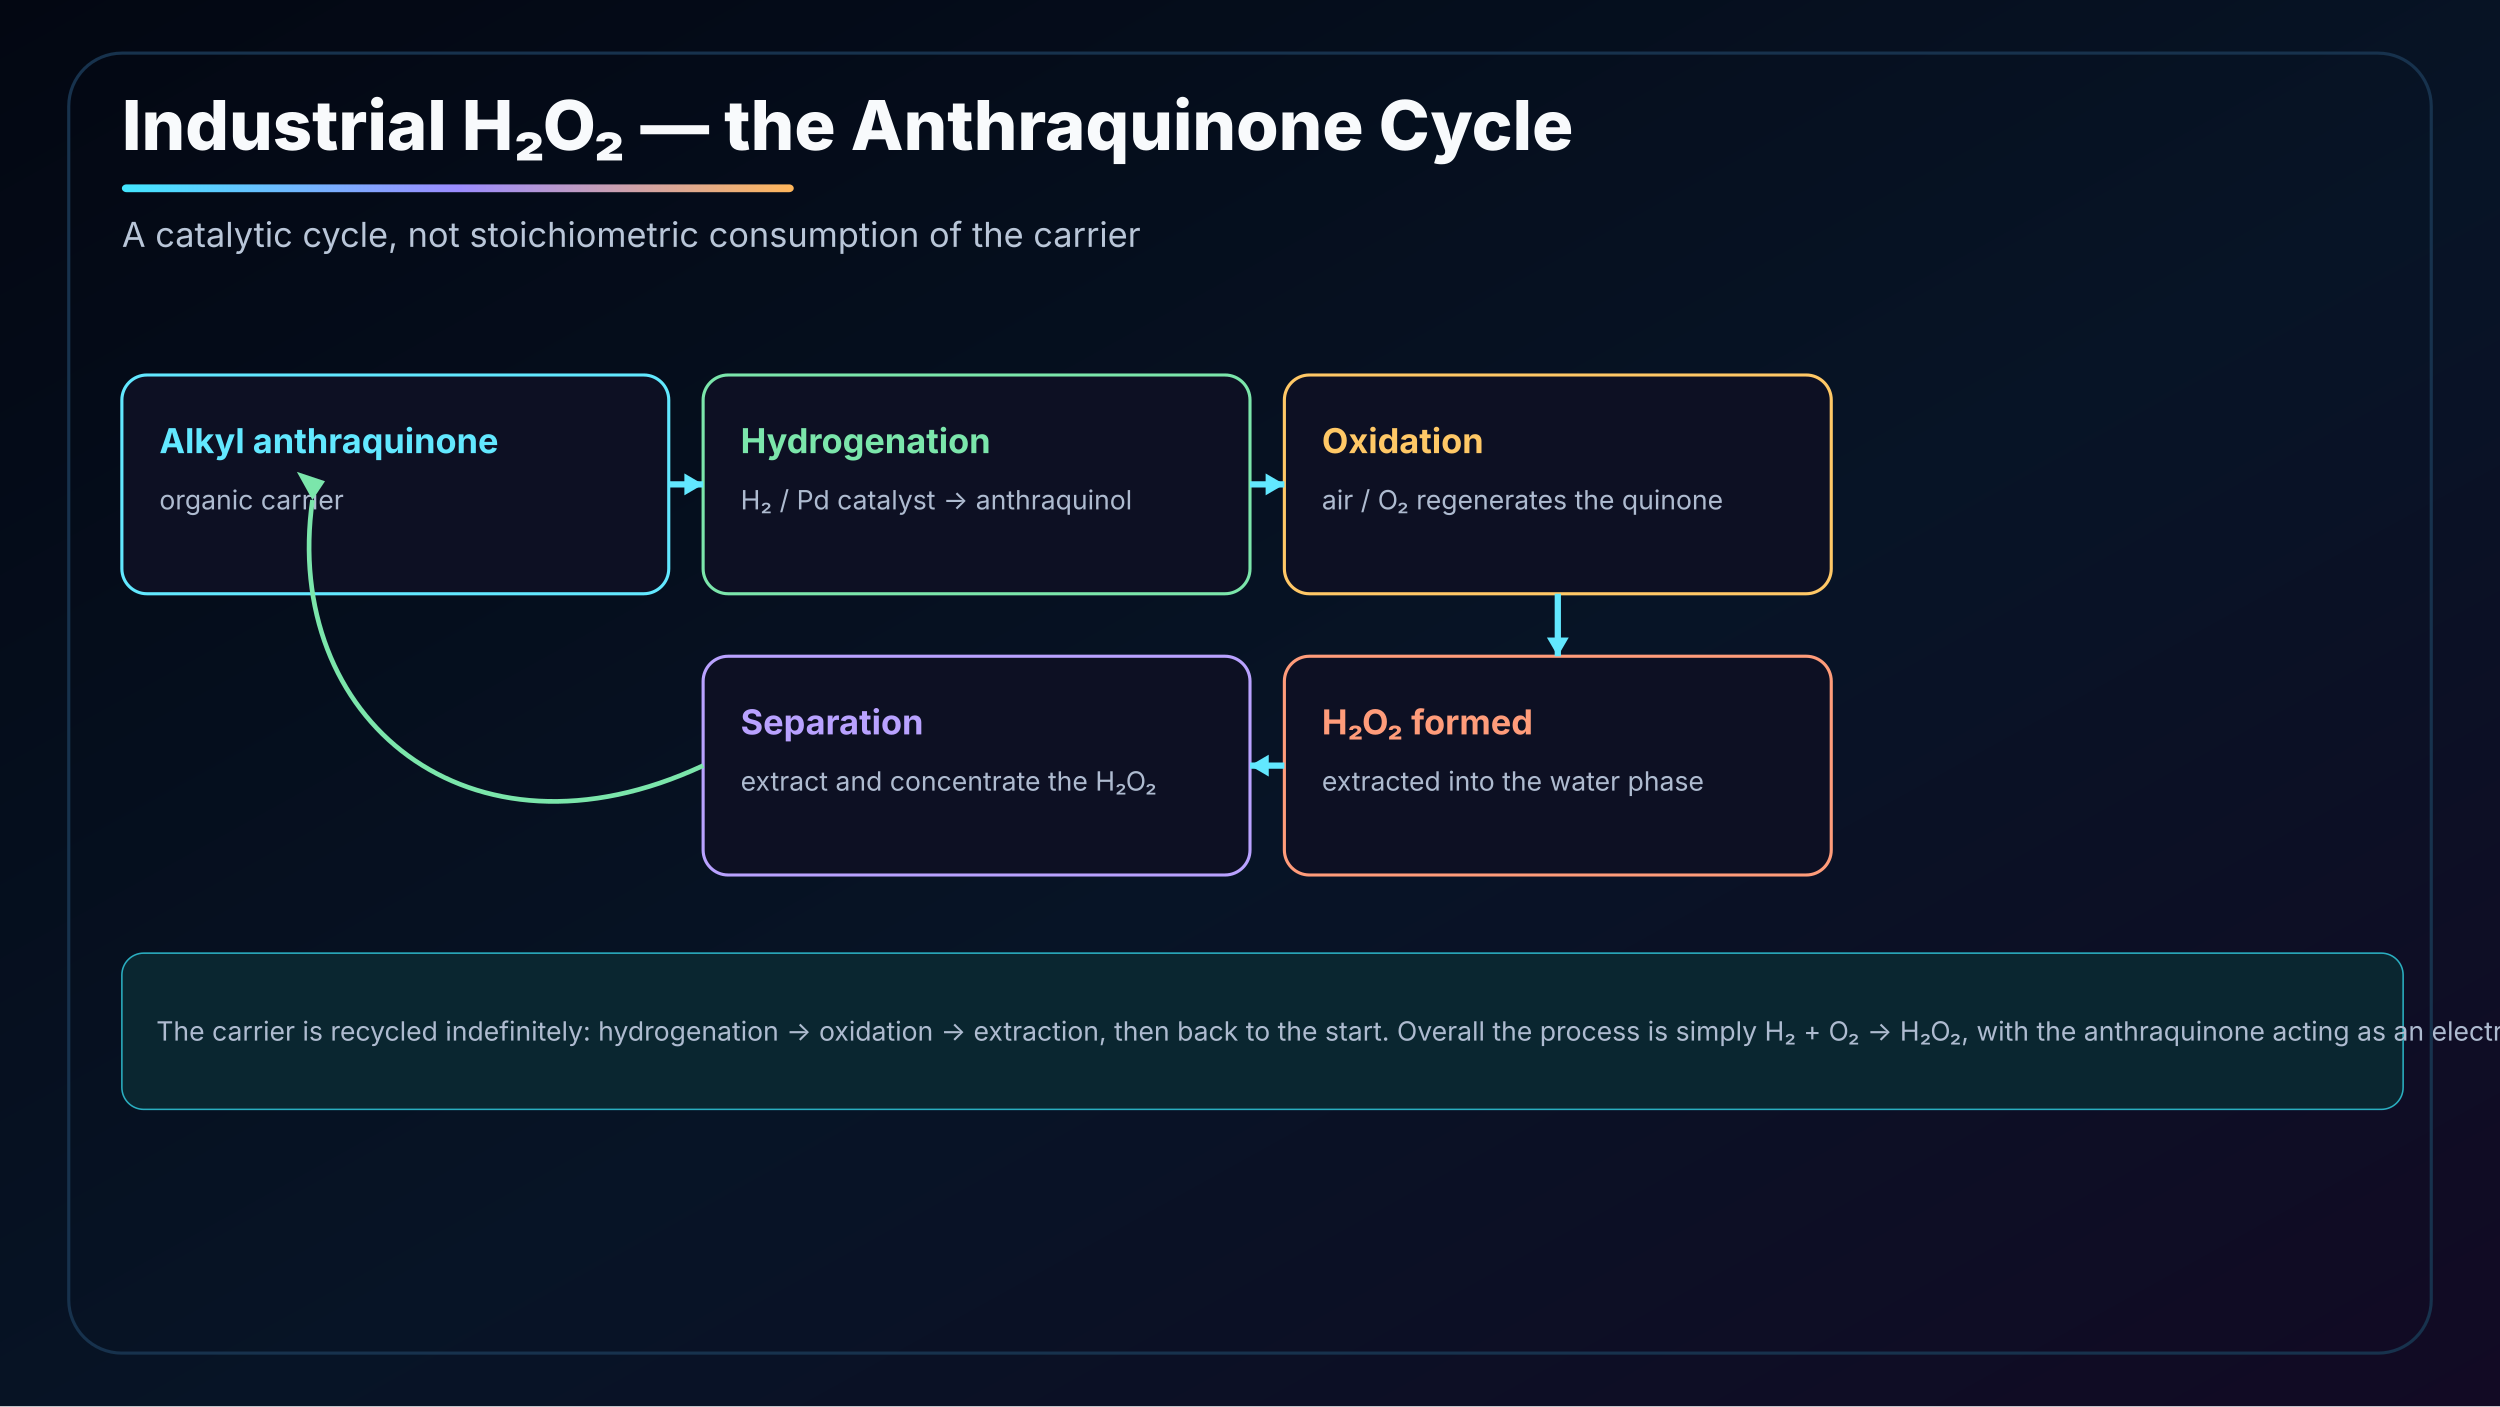
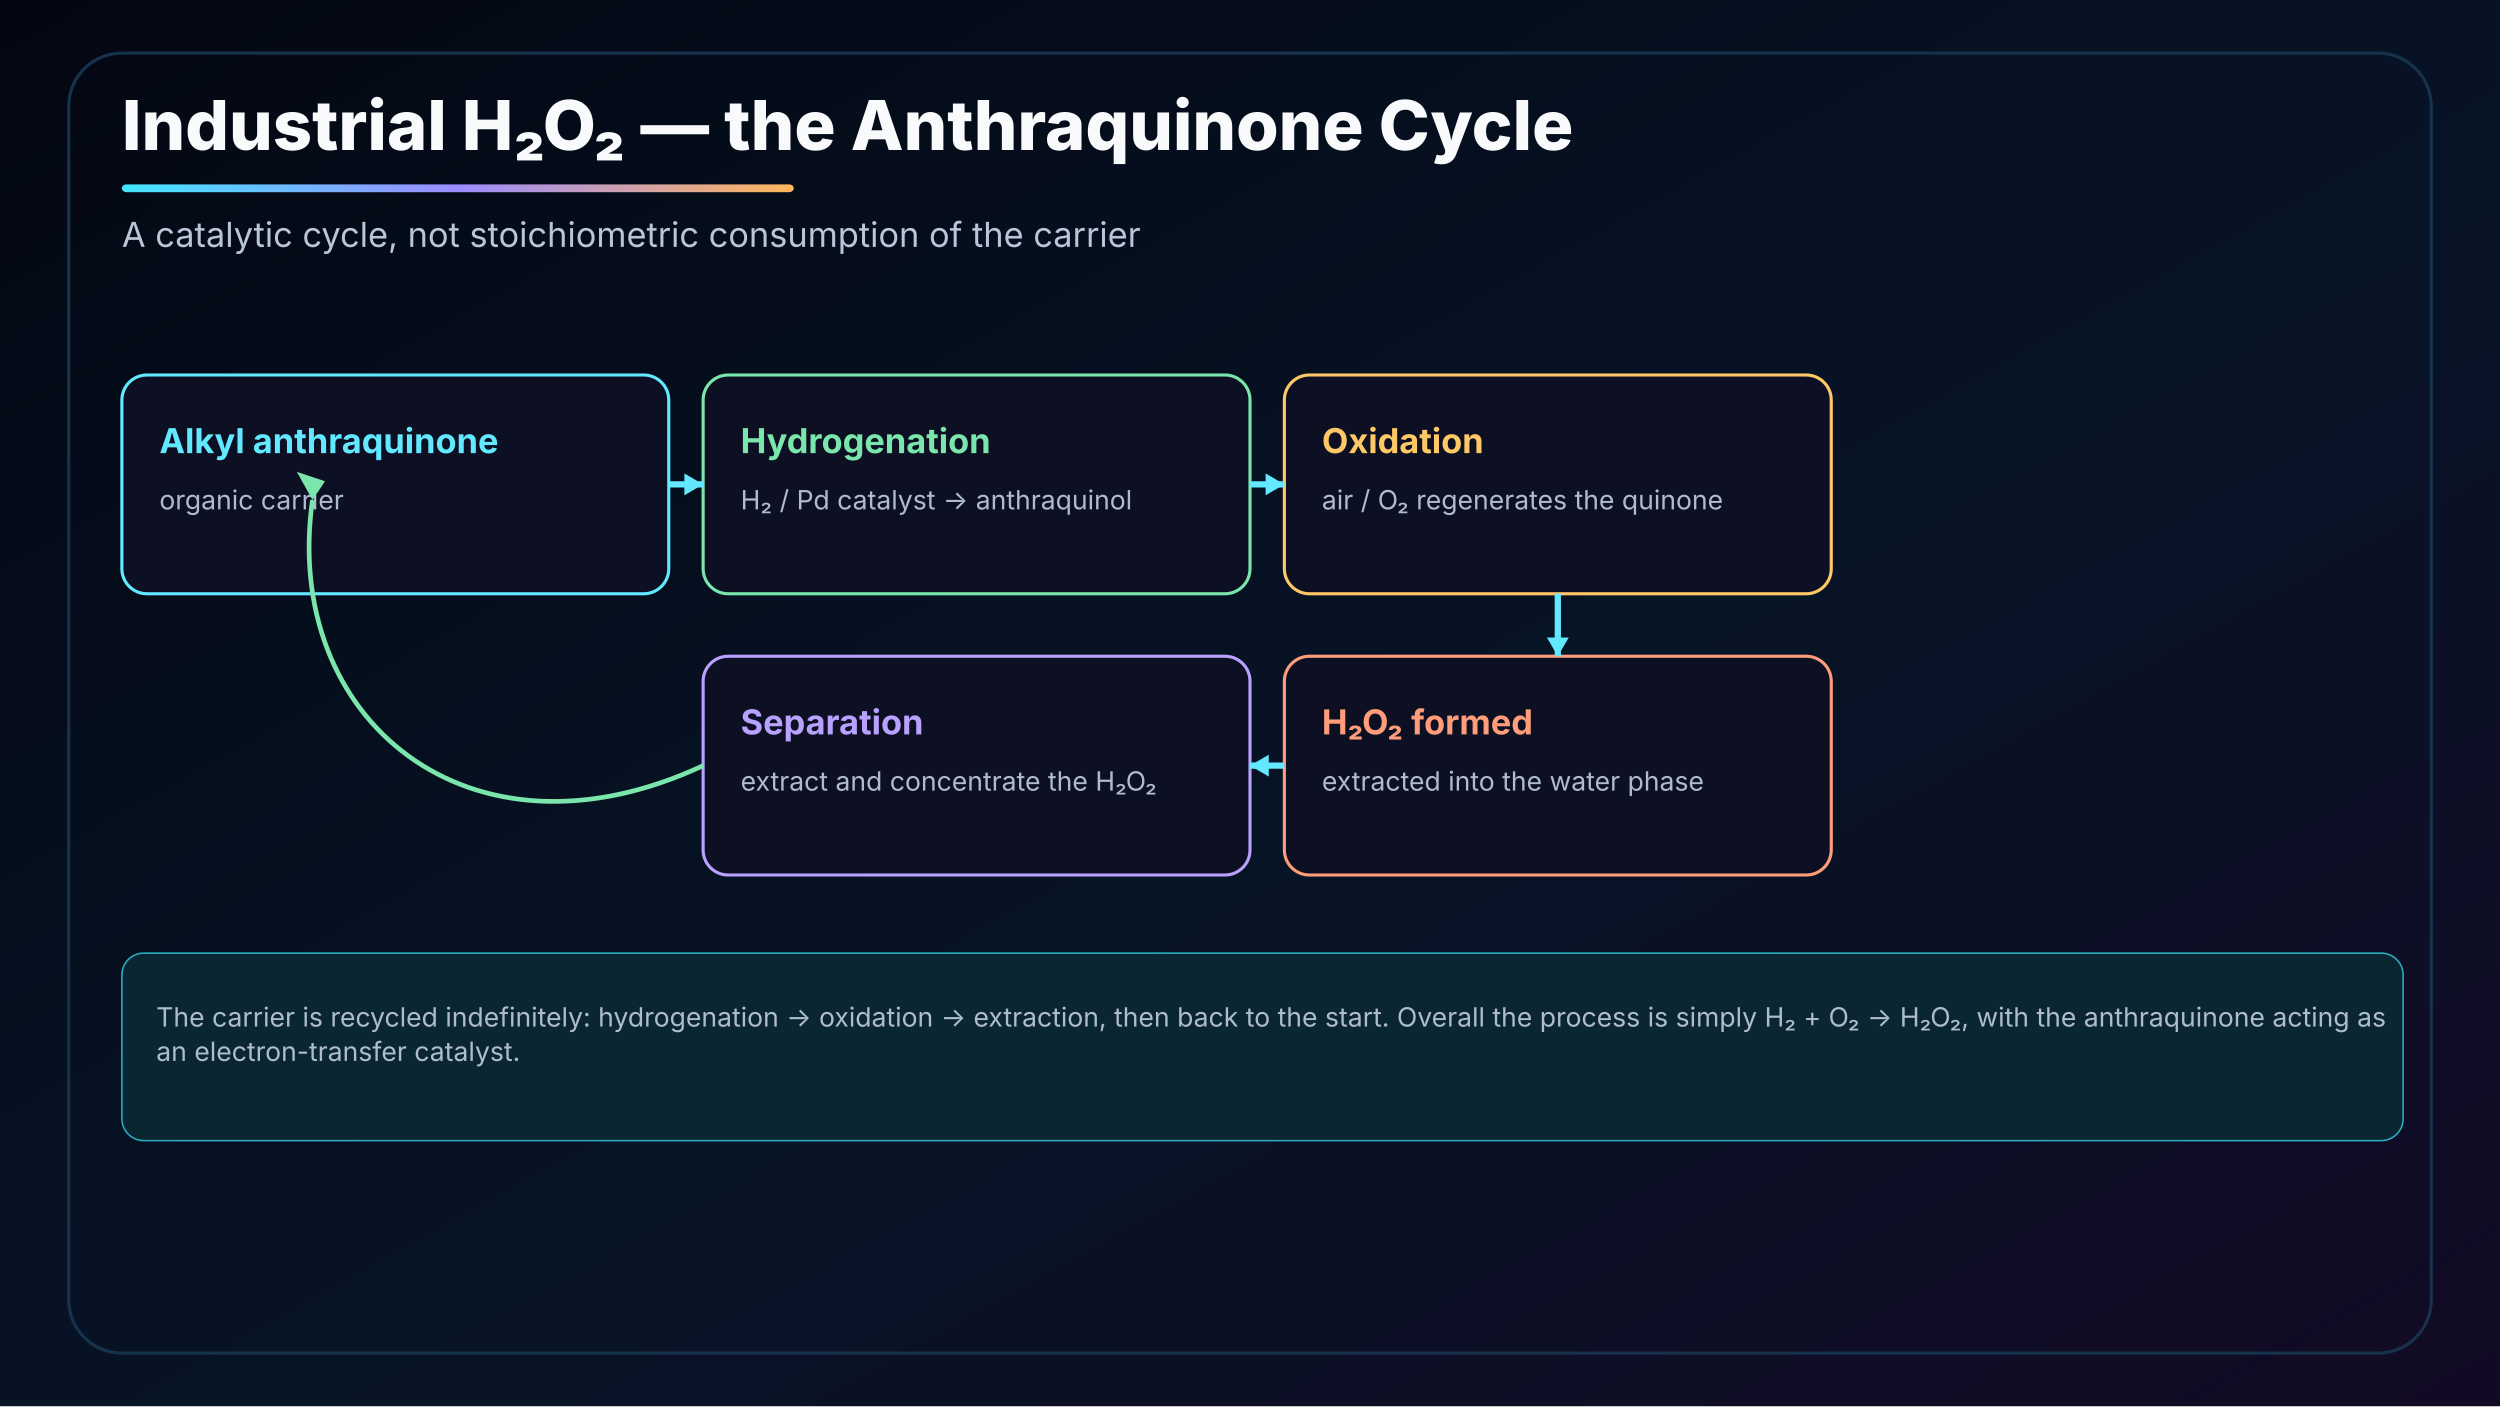
<svg xmlns="http://www.w3.org/2000/svg" width="1600" height="900" viewBox="0 0 1600 900">
  <defs>
    <linearGradient id="bg" x1="0" y1="0" x2="1" y2="1">
      <stop stop-color="#030712" />
      <stop offset="0.55" stop-color="#071426" />
      <stop offset="1" stop-color="#120a24" />
    </linearGradient>
    <linearGradient id="accent" x1="0" y1="0" x2="1" y2="0">
      <stop stop-color="#43e6ff" />
      <stop offset="0.5" stop-color="#9b8cff" />
      <stop offset="1" stop-color="#ffb65c" />
    </linearGradient>
    <filter id="glow">
      <feGaussianBlur stdDeviation="6" result="b" />
      <feMerge>
        <feMergeNode in="b" />
        <feMergeNode in="SourceGraphic" />
      </feMerge>
    </filter>
    <style>
    .title{font:800 44px Inter,Arial,sans-serif;fill:#f8fafc} .sub{font:400 22px Inter,Arial,sans-serif;fill:#b9c6d8}
    .h{font:750 26px Inter,Arial,sans-serif;fill:#69e7ff} .t{font:400 21px Inter,Arial,sans-serif;fill:#d8e1ee}
    .small{font:400 17px Inter,Arial,sans-serif;fill:#aebbd0} .tiny{font:400 15px Inter,Arial,sans-serif;fill:#8ba0b8}
    .gold{fill:#ffc866} .violet{fill:#b9a2ff} .cyan{fill:#62e8ff} .coral{fill:#ff9c7a} .green{fill:#7be6ab}
    .panel{fill:#07111f;stroke:#284563;stroke-width:2} .panel2{fill:#0d1023;stroke:#5f4a88;stroke-width:2}
    .line{stroke:#63e6ff;stroke-width:4;fill:none} .dash{stroke:#b69cff;stroke-width:4;stroke-dasharray:12 10;fill:none}
    .bond{stroke:#e8f1fb;stroke-width:5} .thin{stroke:#6f829a;stroke-width:2;fill:none}
  </style>
  </defs>
  <rect width="1600" height="900" fill="url(#bg)" />
  <rect x="44" y="34" width="1512" height="832" rx="34" fill="none" stroke="#17324d" stroke-width="2" />
  <text x="78" y="96" class="title">Industrial H₂O₂ — the Anthraquinone Cycle</text>
  <rect x="78" y="118" width="430" height="5" rx="3" fill="url(#accent)" />
  <text x="78" y="158" class="sub">A catalytic cycle, not stoichiometric consumption of the carrier</text>
  <rect x="78" y="240" width="350" height="140" rx="16" fill="#0d1023" stroke="#62e8ff" stroke-width="2" />
  <text x="102" y="290" class="h" style="fill:#62e8ff;font-size:22px">Alkyl anthraquinone</text>
  <text x="102" y="326" class="small">organic carrier</text>
  <rect x="450" y="240" width="350" height="140" rx="16" fill="#0d1023" stroke="#7be6ab" stroke-width="2" />
  <text x="474" y="290" class="h" style="fill:#7be6ab;font-size:22px">Hydrogenation</text>
  <text x="474" y="326" class="small">H₂ / Pd catalyst → anthraquinol</text>
  <rect x="822" y="240" width="350" height="140" rx="16" fill="#0d1023" stroke="#ffc866" stroke-width="2" />
  <text x="846" y="290" class="h" style="fill:#ffc866;font-size:22px">Oxidation</text>
  <text x="846" y="326" class="small">air / O₂ regenerates the quinone</text>
  <rect x="822" y="420" width="350" height="140" rx="16" fill="#0d1023" stroke="#ff9c7a" stroke-width="2" />
  <text x="846" y="470" class="h" style="fill:#ff9c7a;font-size:22px">H₂O₂ formed</text>
  <text x="846" y="506" class="small">extracted into the water phase</text>
  <rect x="450" y="420" width="350" height="140" rx="16" fill="#0d1023" stroke="#b9a2ff" stroke-width="2" />
  <text x="474" y="470" class="h" style="fill:#b9a2ff;font-size:22px">Separation</text>
  <text x="474" y="506" class="small">extract and concentrate the H₂O₂</text>
  <line x1="428" y1="310" x2="450" y2="310" stroke="#62e8ff" stroke-width="4" />
  <path d="M 450 310 L 438 317 L 438 303 Z" fill="#62e8ff" />
  <line x1="800" y1="310" x2="822" y2="310" stroke="#62e8ff" stroke-width="4" />
  <path d="M 822 310 L 810 317 L 810 303 Z" fill="#62e8ff" />
  <line x1="997" y1="380" x2="997" y2="420" stroke="#62e8ff" stroke-width="4" />
  <path d="M 997 420 L 990 408 L 1004 408 Z" fill="#62e8ff" />
  <line x1="822" y1="490" x2="800" y2="490" stroke="#62e8ff" stroke-width="4" />
  <path d="M 800 490 L 812 483 L 812 497 Z" fill="#62e8ff" />
  <path d="M 450 490 C 300 560 180 460 200 320" stroke="#7be6ab" stroke-width="3" fill="none" marker-end="url(#arh)" />
  <path d="M 200 320 l -10 -18 l 18 6 z" fill="#7be6ab" />
-   <rect x="78" y="610" width="1460" height="100" rx="14" fill="#0a2630" stroke="#2aaec0" />
-   <text x="100" y="666.0" class="small">The carrier is recycled indefinitely: hydrogenation → oxidation → extraction, then back to the start. Overall the process is simply H₂ + O₂ → H₂O₂, with the anthraquinone acting as an electron-transfer catalyst.</text>
+   <rect x="78" y="610" width="1460" height="120" rx="14" fill="#0a2630" stroke="#2aaec0" />
+   <text x="100" y="657" class="small">The carrier is recycled indefinitely: hydrogenation → oxidation → extraction, then back to the start. Overall the process is simply H₂ + O₂ → H₂O₂, with the anthraquinone acting as</text>
+   <text x="100" y="679" class="small">an electron-transfer catalyst.</text>
</svg>
